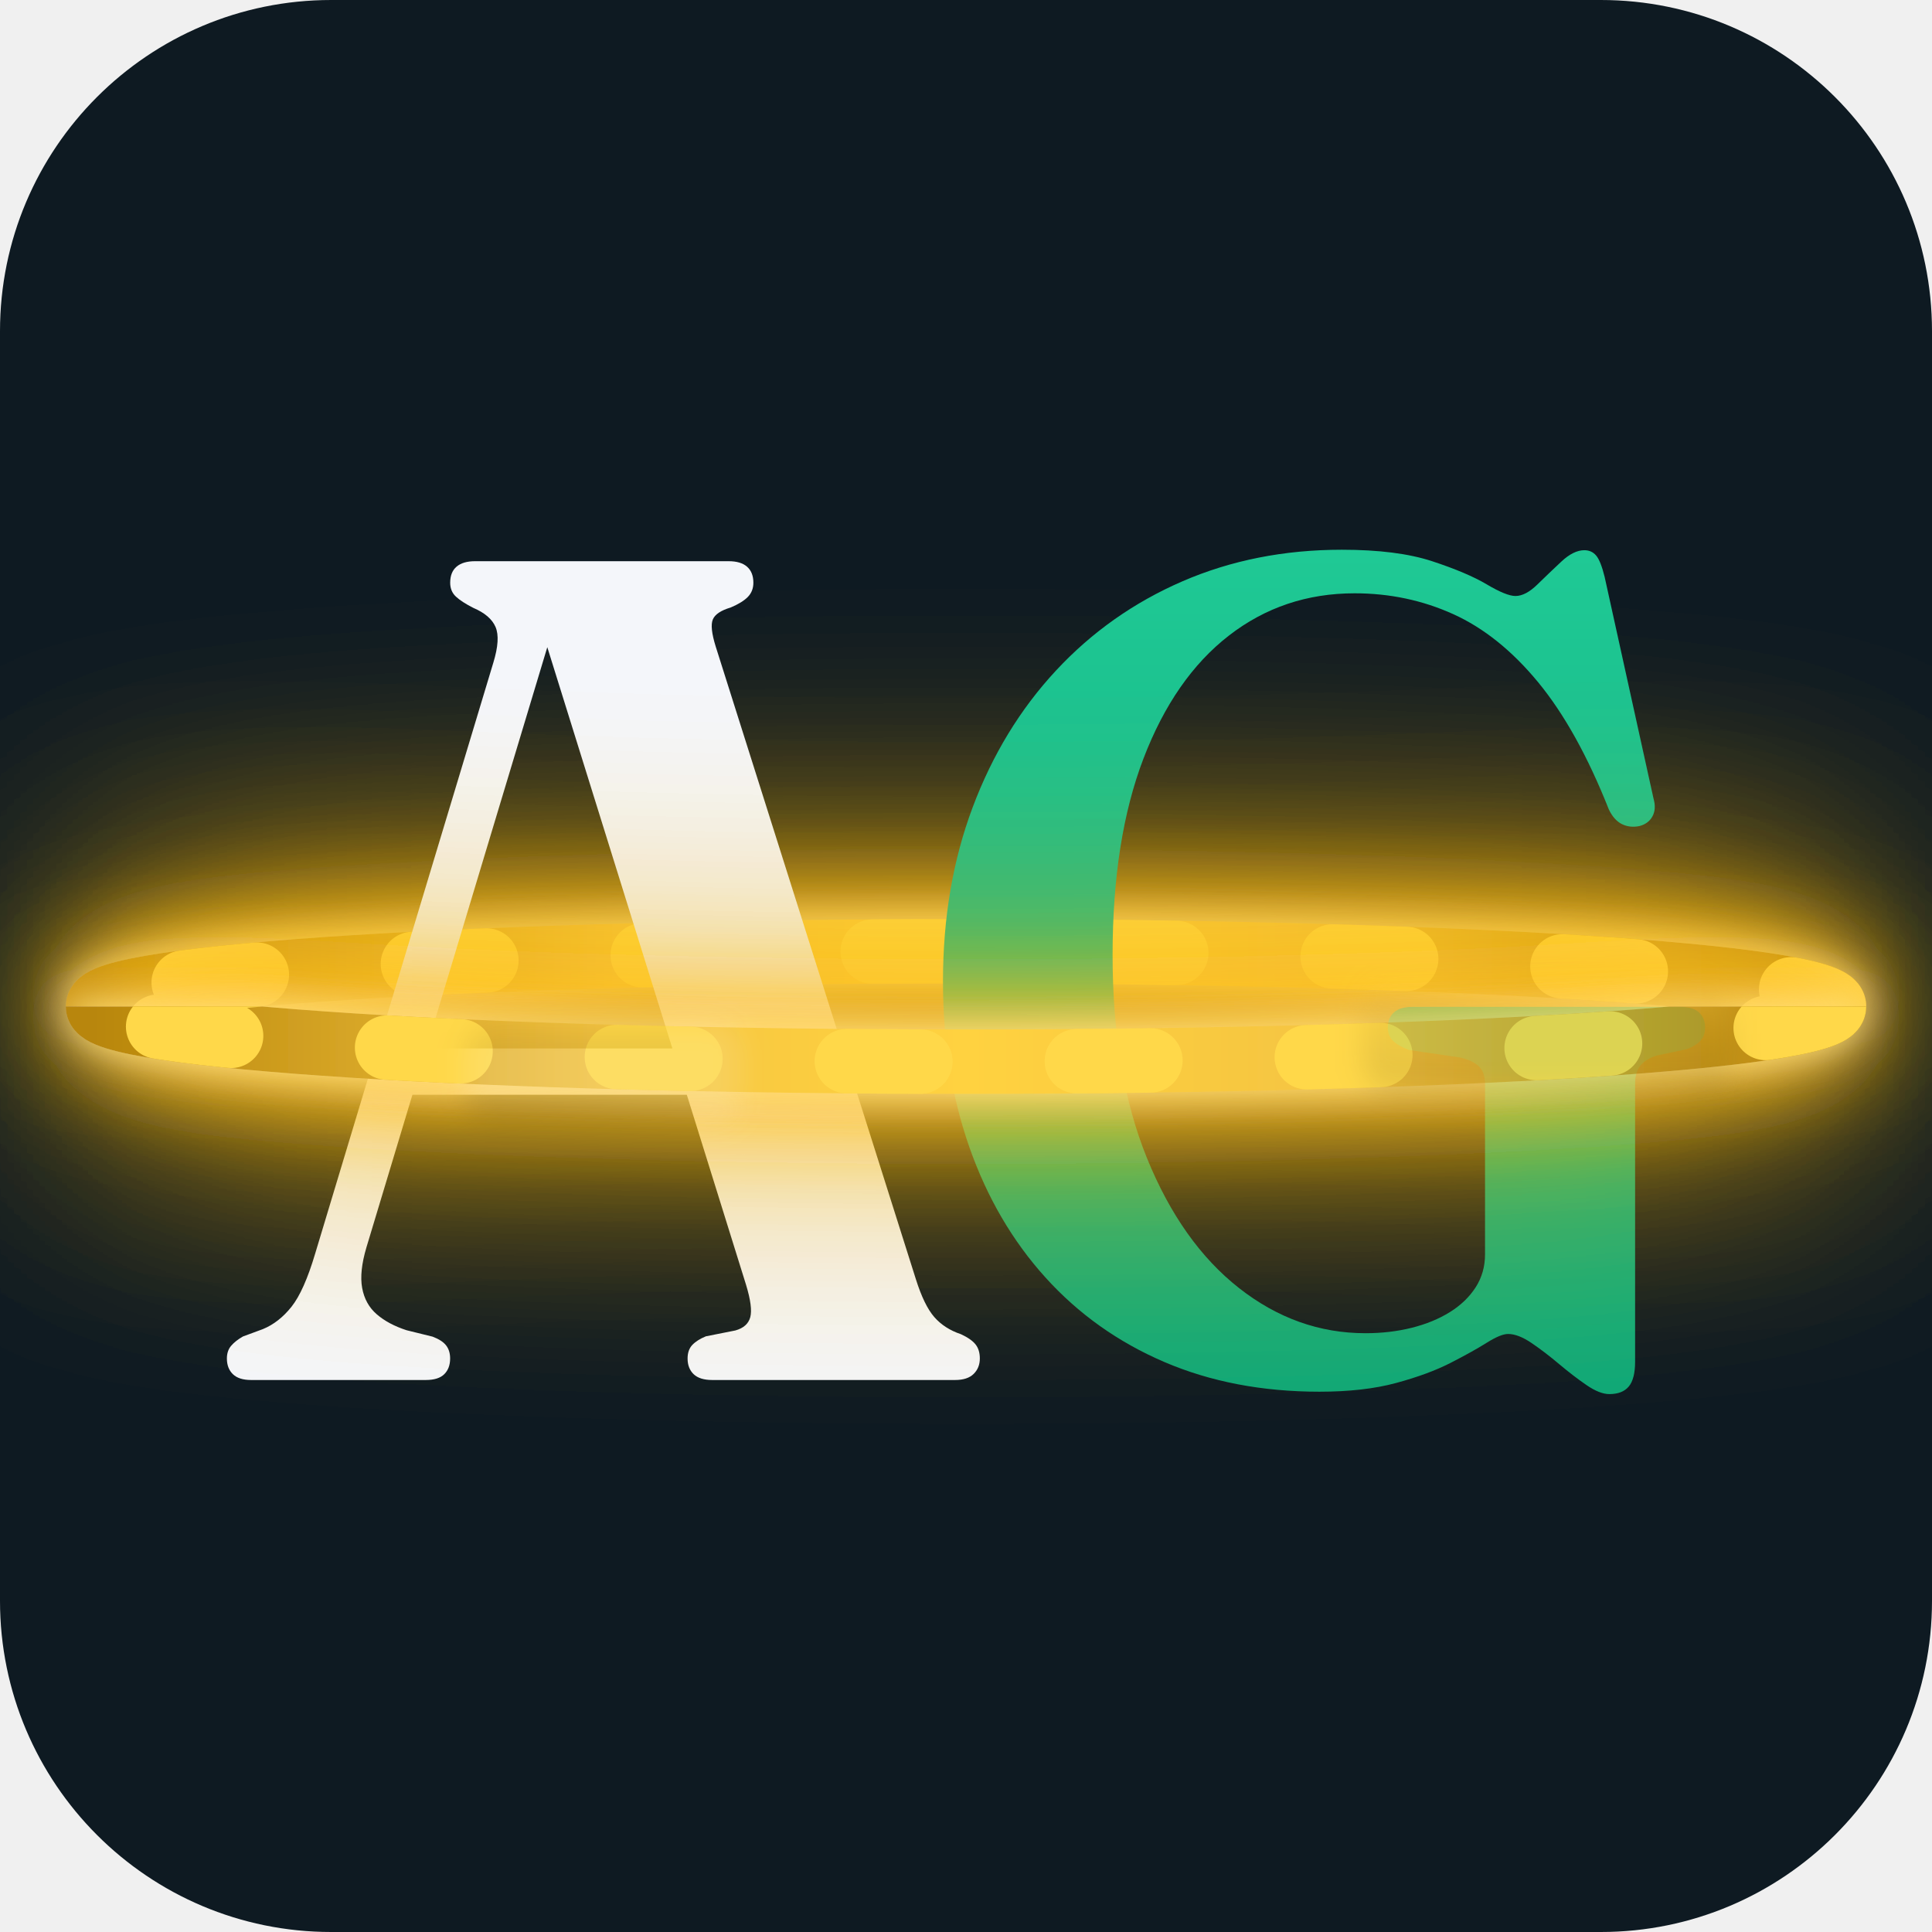
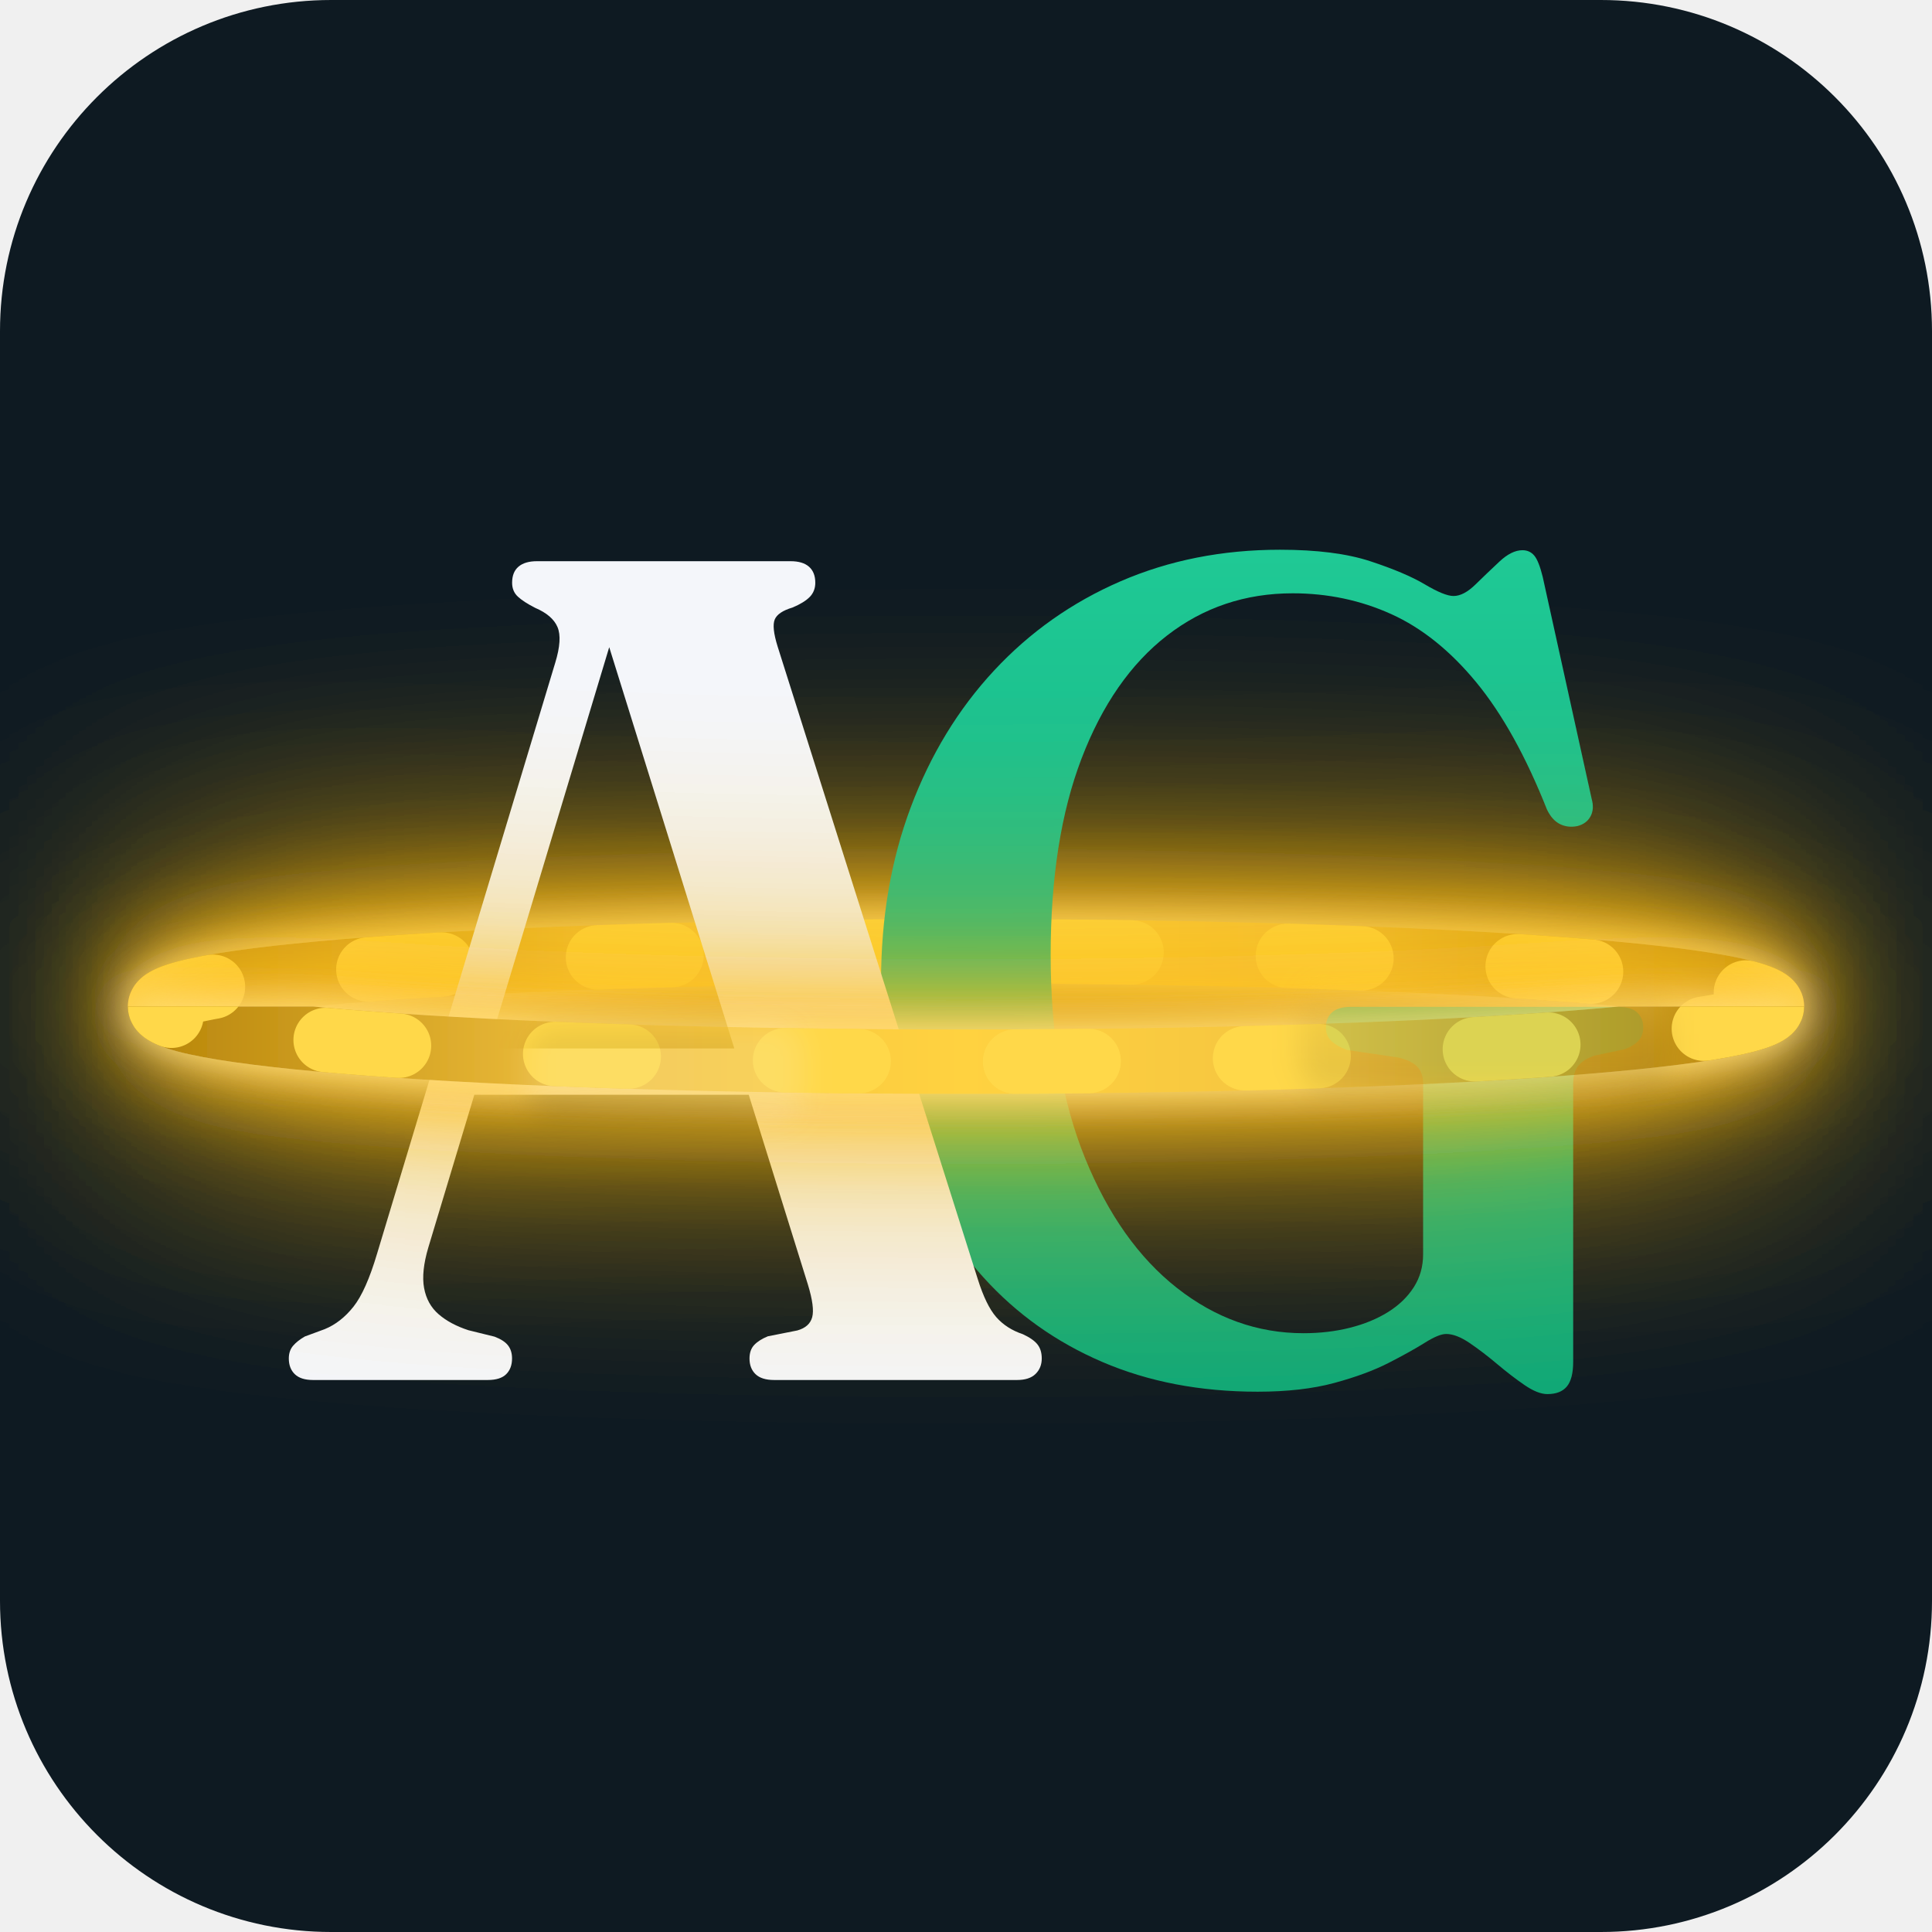
<svg xmlns="http://www.w3.org/2000/svg" viewBox="0 0 420 420" width="420" height="420" role="img" aria-labelledby="t">
  <defs>
    <linearGradient id="gen-green" x1="0" y1="0" x2="0" y2="1">
      <stop offset="0" stop-color="#1FC995" />
      <stop offset="1" stop-color="#0FA877" />
    </linearGradient>
    <linearGradient id="gold" x1="0" y1="0" x2="1" y2="0">
      <stop offset="0" stop-color="#B8860B" />
      <stop offset="0.3" stop-color="#F5C542" />
      <stop offset="0.5" stop-color="#FFD23F" />
      <stop offset="0.7" stop-color="#F5C542" />
      <stop offset="1" stop-color="#B8860B" />
    </linearGradient>
    <filter id="glow" filterUnits="userSpaceOnUse" x="-60" y="-60" width="540" height="420">
      <feGaussianBlur in="SourceAlpha" stdDeviation="4" result="a1" />
      <feFlood flood-color="#FFE27A" />
      <feComposite in2="a1" operator="in" result="core" />
      <feGaussianBlur in="SourceAlpha" stdDeviation="12" result="a2" />
      <feComponentTransfer in="a2" result="a2b">
        <feFuncA type="linear" slope="1.8" />
      </feComponentTransfer>
      <feFlood flood-color="#FFC21A" />
      <feComposite in2="a2b" operator="in" result="bloom" />
      <feGaussianBlur in="SourceAlpha" stdDeviation="30" result="a3" />
      <feComponentTransfer in="a3" result="a3b">
        <feFuncA type="linear" slope="2.2" />
      </feComponentTransfer>
      <feFlood flood-color="#F5B000" />
      <feComposite in2="a3b" operator="in" result="spill" />
      <feMerge>
        <feMergeNode in="spill" />
        <feMergeNode in="bloom" />
        <feMergeNode in="core" />
        <feMergeNode in="SourceGraphic" />
      </feMerge>
    </filter>
    <filter id="soft" x="-50%" y="-50%" width="200%" height="200%">
      <feGaussianBlur stdDeviation="3" />
    </filter>
    <clipPath id="back-half">
      <rect x="-60" y="-60" width="540" height="218.8" />
    </clipPath>
    <clipPath id="front-half">
      <rect x="-60" y="158.8" width="540" height="201.2" />
    </clipPath>
    <mask id="midline-lighten" maskUnits="userSpaceOnUse" x="-60" y="-60" width="540" height="420">
      <rect x="-60" y="-60" width="540" height="420" fill="#fff" />
      <g fill="#000" fill-opacity="0.15" filter="url(#soft)">
-         <rect x="101.2" y="162.4" width="60.0" height="21.3" rx="6" />
-         <rect x="296.2" y="153.1" width="80.5" height="23.9" rx="6" />
+         <rect x="114.6" y="162.4" width="60.0" height="21.3" rx="6" />
+         <rect x="282.7" y="153.1" width="80.5" height="23.9" rx="6" />
      </g>
    </mask>
-     <ellipse id="ring" cx="210.0" cy="158.8" rx="188.7" ry="12" pathLength="100" />
+     <ellipse id="ring" cx="210.0" cy="158.8" rx="175.2" ry="12" pathLength="100" />
  </defs>
  <style>
    .aura { fill: #F4F6FA; }
    .base  { fill: none; stroke: url(#gold); stroke-width: 14; }
    .glint { fill: none; stroke: #FFD84A; stroke-width: 14; stroke-linecap: round;
             stroke-dasharray: 16 34; animation: spin 3s linear infinite; }
    @keyframes spin { to { stroke-dashoffset: -100; } }
    @media (prefers-reduced-motion: reduce) { .glint { animation: none; } }
  </style>
  <rect width="420" height="420" rx="72" fill="#0E1A22" />
  <g transform="translate(0 60)">
    <g filter="url(#glow)">
      <g clip-path="url(#back-half)">
        <use href="#ring" class="base" />
        <use href="#ring" class="glint" />
      </g>
    </g>
-     <path fill="url(#gen-green)" d="M355.457 236.021Q355.457 239.771 354.078 241.418Q352.698 243.064 349.85 243.064Q347.74 243.064 344.873 241.093Q342.006 239.123 338.929 236.529Q335.852 233.935 332.953 231.965Q330.055 229.994 327.842 229.994Q326.24 229.994 323.214 231.895Q320.188 233.795 315.363 236.268Q310.538 238.741 303.526 240.642Q296.514 242.543 286.839 242.543Q268.161 242.543 253.095 236.078Q238.028 229.612 227.266 217.705Q216.503 205.799 210.75 189.435Q204.997 173.072 204.997 153.301Q204.997 132.717 211.437 115.533Q217.876 98.35 229.548 85.788Q241.22 73.227 257.062 66.367Q272.904 59.508 291.708 59.508Q303.736 59.508 311.339 62.006Q318.942 64.505 323.201 67.035Q327.461 69.565 329.444 69.565Q331.656 69.565 334.218 67.06Q336.78 64.556 339.425 62.083Q342.069 59.61 344.421 59.61Q346.01 59.61 346.996 60.779Q347.981 61.949 348.833 65.407L359.475 113.658Q360.098 115.845 359.233 117.459Q358.369 119.074 356.373 119.583Q354.313 120.002 352.597 119.157Q350.88 118.311 349.761 115.997Q342.883 98.642 334.39 88.331Q325.897 78.02 315.903 73.5Q305.91 68.98 294.48 68.98Q279.006 68.98 267.15 78.172Q255.294 87.365 248.58 104.904Q241.867 122.444 241.867 147.605Q241.867 173.365 249.343 191.762Q256.819 210.16 269.33 219.994Q281.841 229.829 296.844 229.829Q302.197 229.829 306.908 228.646Q311.619 227.464 315.192 225.239Q318.764 223.014 320.799 219.842Q322.833 216.67 322.833 212.69V175.653Q322.833 173.085 321.466 171.788Q320.1 170.491 317.341 169.881L306.355 168.266Q304.194 167.491 302.948 166.372Q301.702 165.253 301.702 163.371Q301.702 161.286 303.037 160.085Q304.372 158.883 307.105 158.883H365.247Q368.044 158.883 369.36 160.104Q370.676 161.324 370.676 163.371Q370.676 165.126 369.684 166.219Q368.693 167.313 366.735 168.075L360.187 169.461Q358 170.122 356.728 171.508Q355.457 172.894 355.457 175.653Z" />
-     <path class="aura" d="M85.979 167.923H155.03L155.514 177.992H85.445ZM97.854 235.321Q97.854 237.47 96.582 238.735Q95.311 240.0 92.578 240.0H54.575Q51.93 240.0 50.627 238.735Q49.324 237.47 49.324 235.321Q49.324 233.656 50.239 232.575Q51.155 231.494 52.808 230.541L57.143 228.939Q60.652 227.502 63.379 224.063Q66.107 220.624 68.51 212.538L107.25 84.046Q108.827 78.884 107.734 76.316Q106.64 73.748 102.889 72.146Q100.385 70.874 99.126 69.711Q97.867 68.548 97.867 66.679Q97.867 64.365 99.259 63.182Q100.652 62.0 103.271 62.0H158.399Q161.056 62.0 162.416 63.208Q163.777 64.416 163.777 66.679Q163.777 68.522 162.582 69.756Q161.386 70.989 158.831 72.069Q155.665 73.01 154.966 74.657Q154.266 76.303 155.589 80.55L199.097 218.068Q200.903 223.802 203.115 226.326Q205.327 228.85 208.9 230.045Q211.163 231.1 212.085 232.276Q213.007 233.452 213.007 235.321Q213.007 237.355 211.665 238.678Q210.324 240.0 207.629 240.0H154.827Q152.106 240.0 150.79 238.735Q149.475 237.47 149.475 235.321Q149.475 233.465 150.504 232.378Q151.534 231.291 153.454 230.503L159.862 229.231Q162.532 228.481 163.104 226.339Q163.676 224.196 162.176 219.276L117.701 76.596L121.236 73.201L79.66 211.165Q78.083 216.466 78.732 220.001Q79.38 223.535 81.904 225.716Q84.427 227.896 88.382 229.18L94.052 230.579Q96.125 231.367 96.989 232.492Q97.854 233.618 97.854 235.321Z" />
+     <path fill="url(#gen-green)" d="M341.996 236.021Q341.996 239.771 340.616 241.418Q339.237 243.064 336.389 243.064Q334.278 243.064 331.411 241.093Q328.544 239.123 325.468 236.529Q322.391 233.935 319.492 231.965Q316.593 229.994 314.381 229.994Q312.779 229.994 309.753 231.895Q306.727 233.795 301.902 236.268Q297.077 238.741 290.065 240.642Q283.053 242.543 273.377 242.543Q254.7 242.543 239.634 236.078Q224.567 229.612 213.804 217.705Q203.042 205.799 197.289 189.435Q191.535 173.072 191.535 153.301Q191.535 132.717 197.975 115.533Q204.415 98.35 216.087 85.788Q227.758 73.227 243.6 66.367Q259.442 59.508 278.247 59.508Q290.274 59.508 297.878 62.006Q305.481 64.505 309.74 67.035Q313.999 69.565 315.983 69.565Q318.195 69.565 320.757 67.06Q323.319 64.556 325.963 62.083Q328.608 59.61 330.96 59.61Q332.549 59.61 333.534 60.779Q334.52 61.949 335.372 65.407L346.013 113.658Q346.636 115.845 345.772 117.459Q344.907 119.074 342.911 119.583Q340.852 120.002 339.135 119.157Q337.419 118.311 336.3 115.997Q329.422 98.642 320.929 88.331Q312.435 78.02 302.442 73.5Q292.448 68.98 281.018 68.98Q265.545 68.98 253.688 78.172Q241.832 87.365 235.119 104.904Q228.406 122.444 228.406 147.605Q228.406 173.365 235.882 191.762Q243.358 210.16 255.869 219.994Q268.38 229.829 283.383 229.829Q288.736 229.829 293.447 228.646Q298.157 227.464 301.73 225.239Q305.303 223.014 307.337 219.842Q309.372 216.67 309.372 212.69V175.653Q309.372 173.085 308.005 171.788Q306.638 170.491 303.879 169.881L292.894 168.266Q290.732 167.491 289.487 166.372Q288.241 165.253 288.241 163.371Q288.241 161.286 289.575 160.085Q290.91 158.883 293.644 158.883H351.786Q354.583 158.883 355.899 160.104Q357.215 161.324 357.215 163.371Q357.215 165.126 356.223 166.219Q355.231 167.313 353.273 168.075L346.725 169.461Q344.538 170.122 343.267 171.508Q341.996 172.894 341.996 175.653Z" />
+     <path class="aura" d="M99.44 167.923H168.492L168.975 177.992H98.906ZM111.315 235.321Q111.315 237.47 110.044 238.735Q108.772 240.0 106.039 240.0H68.036Q65.392 240.0 64.088 238.735Q62.785 237.47 62.785 235.321Q62.785 233.656 63.701 232.575Q64.616 231.494 66.269 230.541L70.605 228.939Q74.114 227.502 76.841 224.063Q79.568 220.624 81.971 212.538L120.712 84.046Q122.288 78.884 121.195 76.316Q120.102 73.748 116.351 72.146Q113.846 70.874 112.587 69.711Q111.329 68.548 111.329 66.679Q111.329 64.365 112.721 63.182Q114.113 62.0 116.732 62.0H171.86Q174.517 62.0 175.878 63.208Q177.238 64.416 177.238 66.679Q177.238 68.522 176.043 69.756Q174.848 70.989 172.292 72.069Q169.126 73.01 168.427 74.657Q167.728 76.303 169.05 80.55L212.559 218.068Q214.364 223.802 216.576 226.326Q218.789 228.85 222.361 230.045Q224.625 231.1 225.546 232.276Q226.468 233.452 226.468 235.321Q226.468 237.355 225.127 238.678Q223.785 240.0 221.09 240.0H168.288Q165.568 240.0 164.252 238.735Q162.936 237.47 162.936 235.321Q162.936 233.465 163.966 232.378Q164.996 231.291 166.915 230.503L173.324 229.231Q175.994 228.481 176.566 226.339Q177.138 224.196 175.638 219.276L131.163 76.596L134.697 73.201L93.121 211.165Q91.545 216.466 92.193 220.001Q92.841 223.535 95.365 225.716Q97.889 227.896 101.843 229.18L107.514 230.579Q109.586 231.367 110.451 232.492Q111.315 233.618 111.315 235.321Z" />
    <g mask="url(#midline-lighten)">
      <g filter="url(#glow)">
        <g clip-path="url(#front-half)">
          <use href="#ring" class="base" />
          <use href="#ring" class="glint" />
        </g>
      </g>
    </g>
  </g>
</svg>
